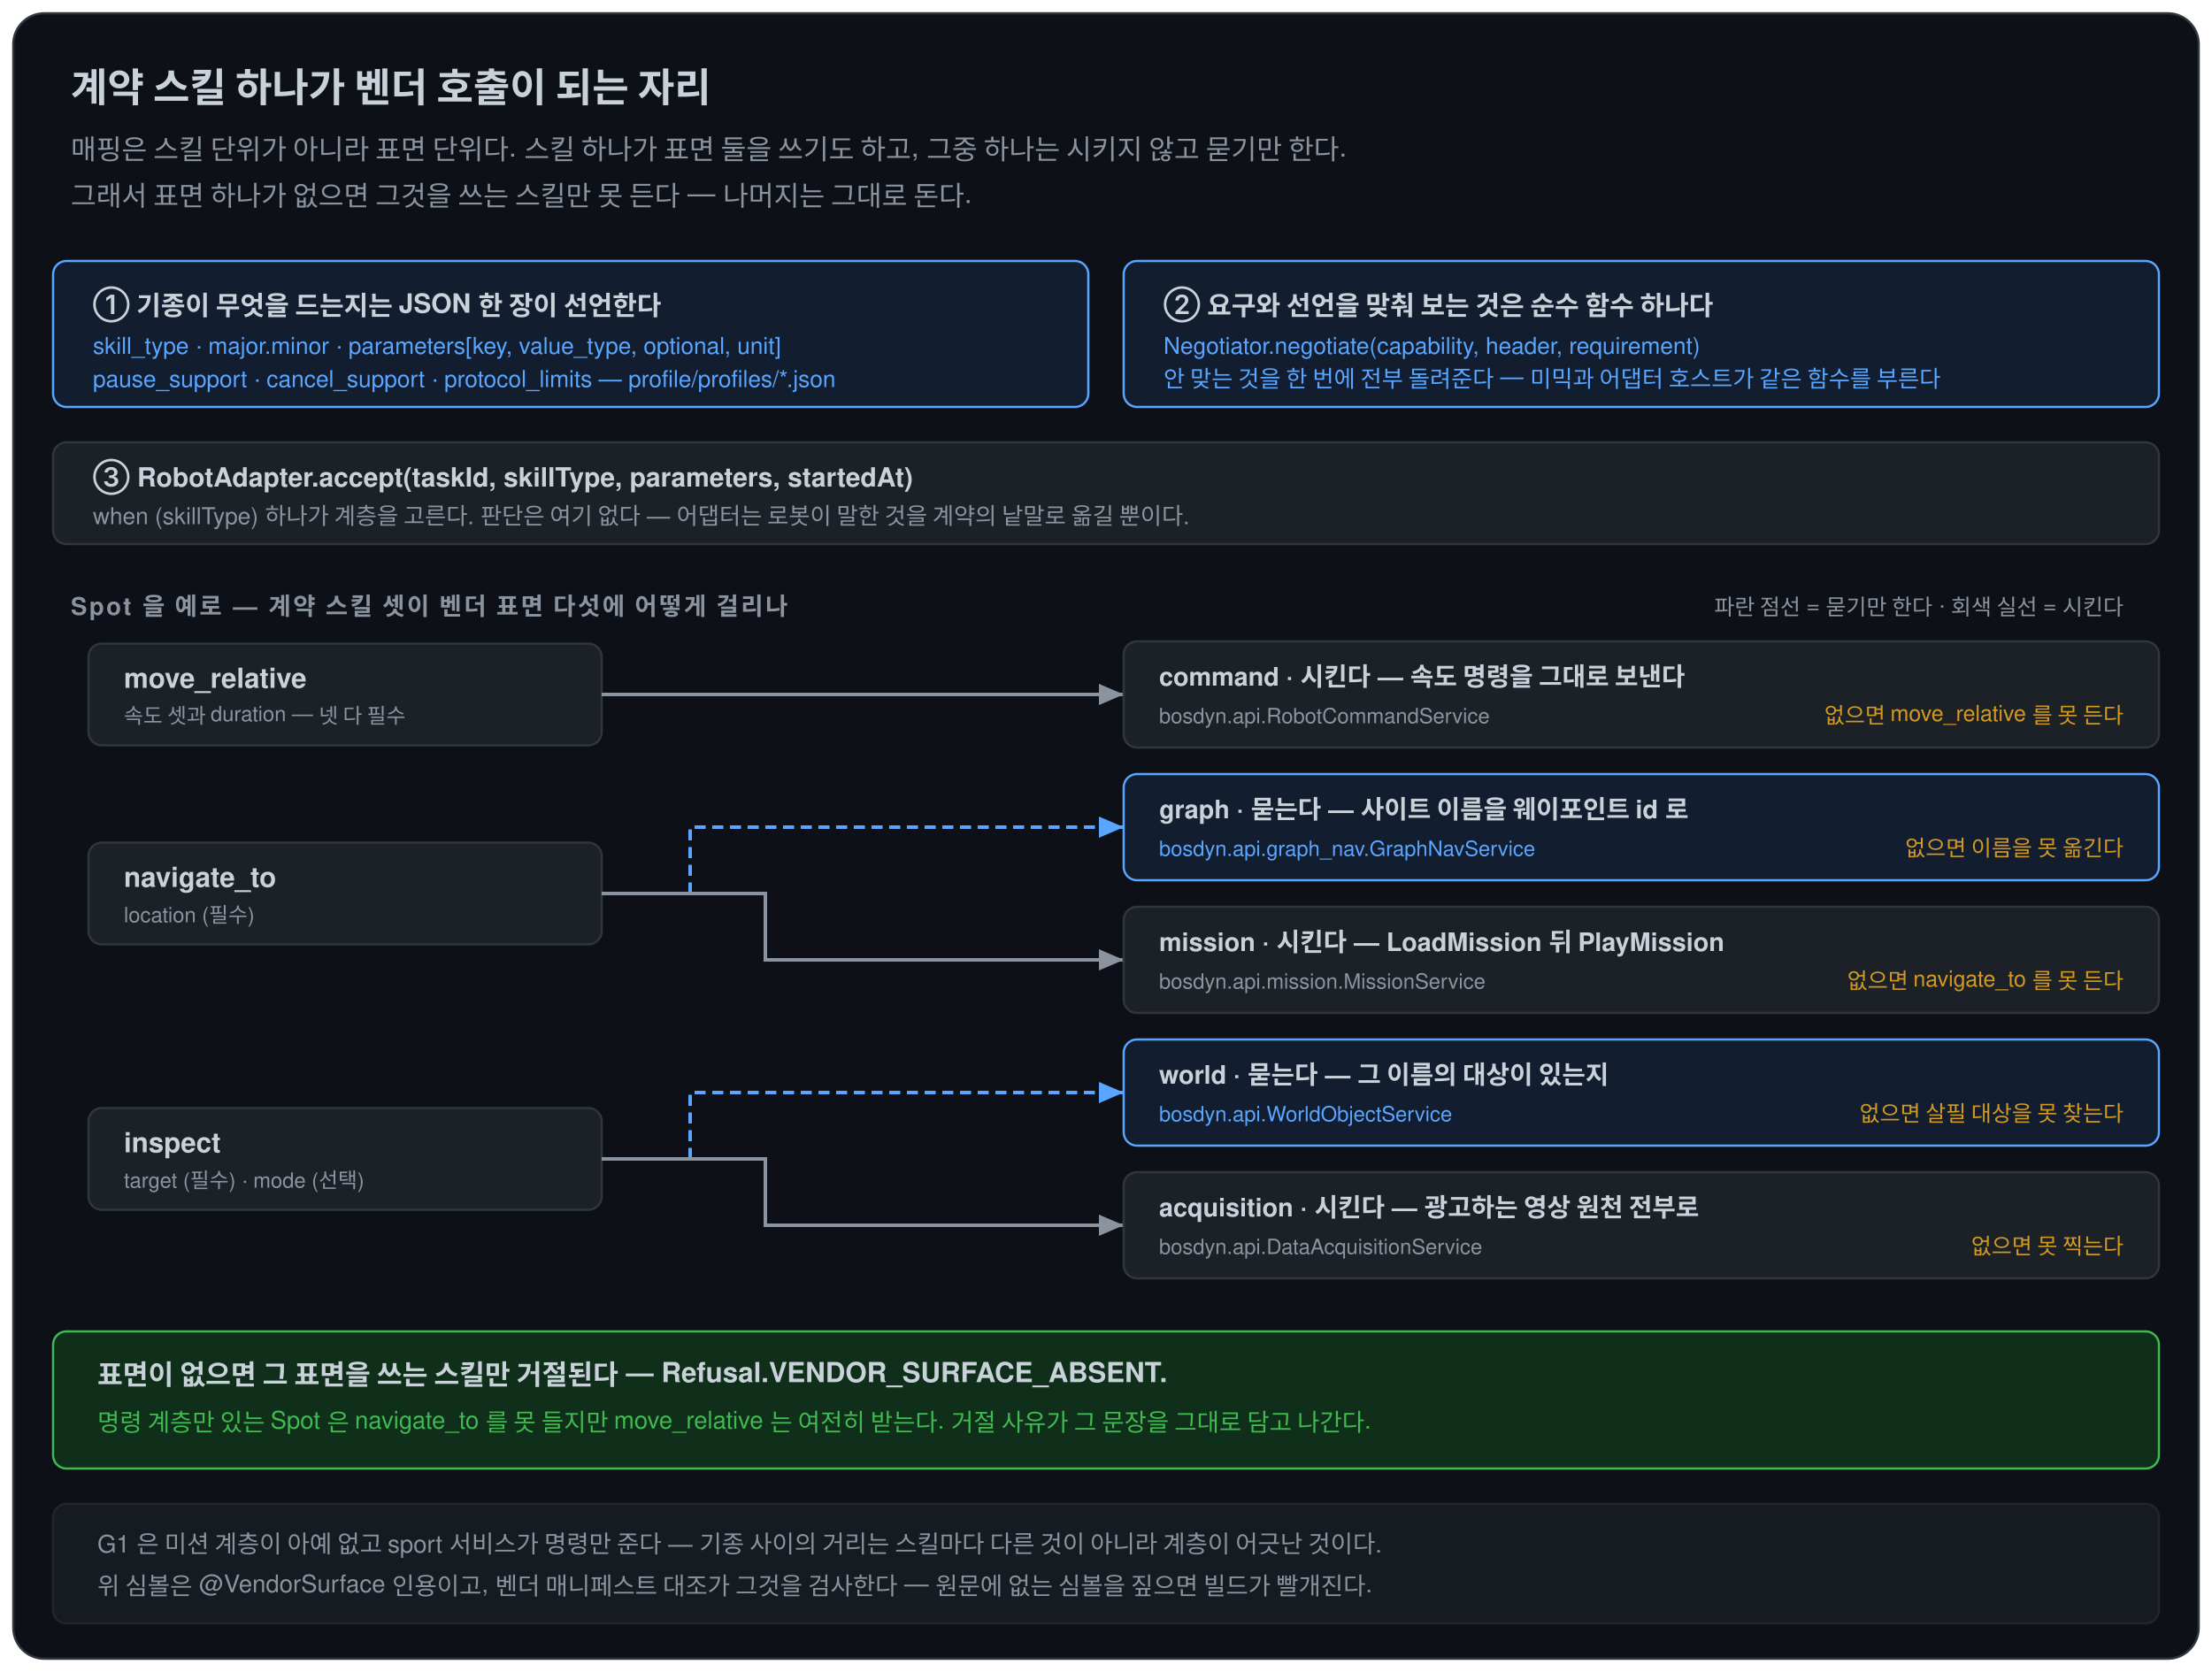
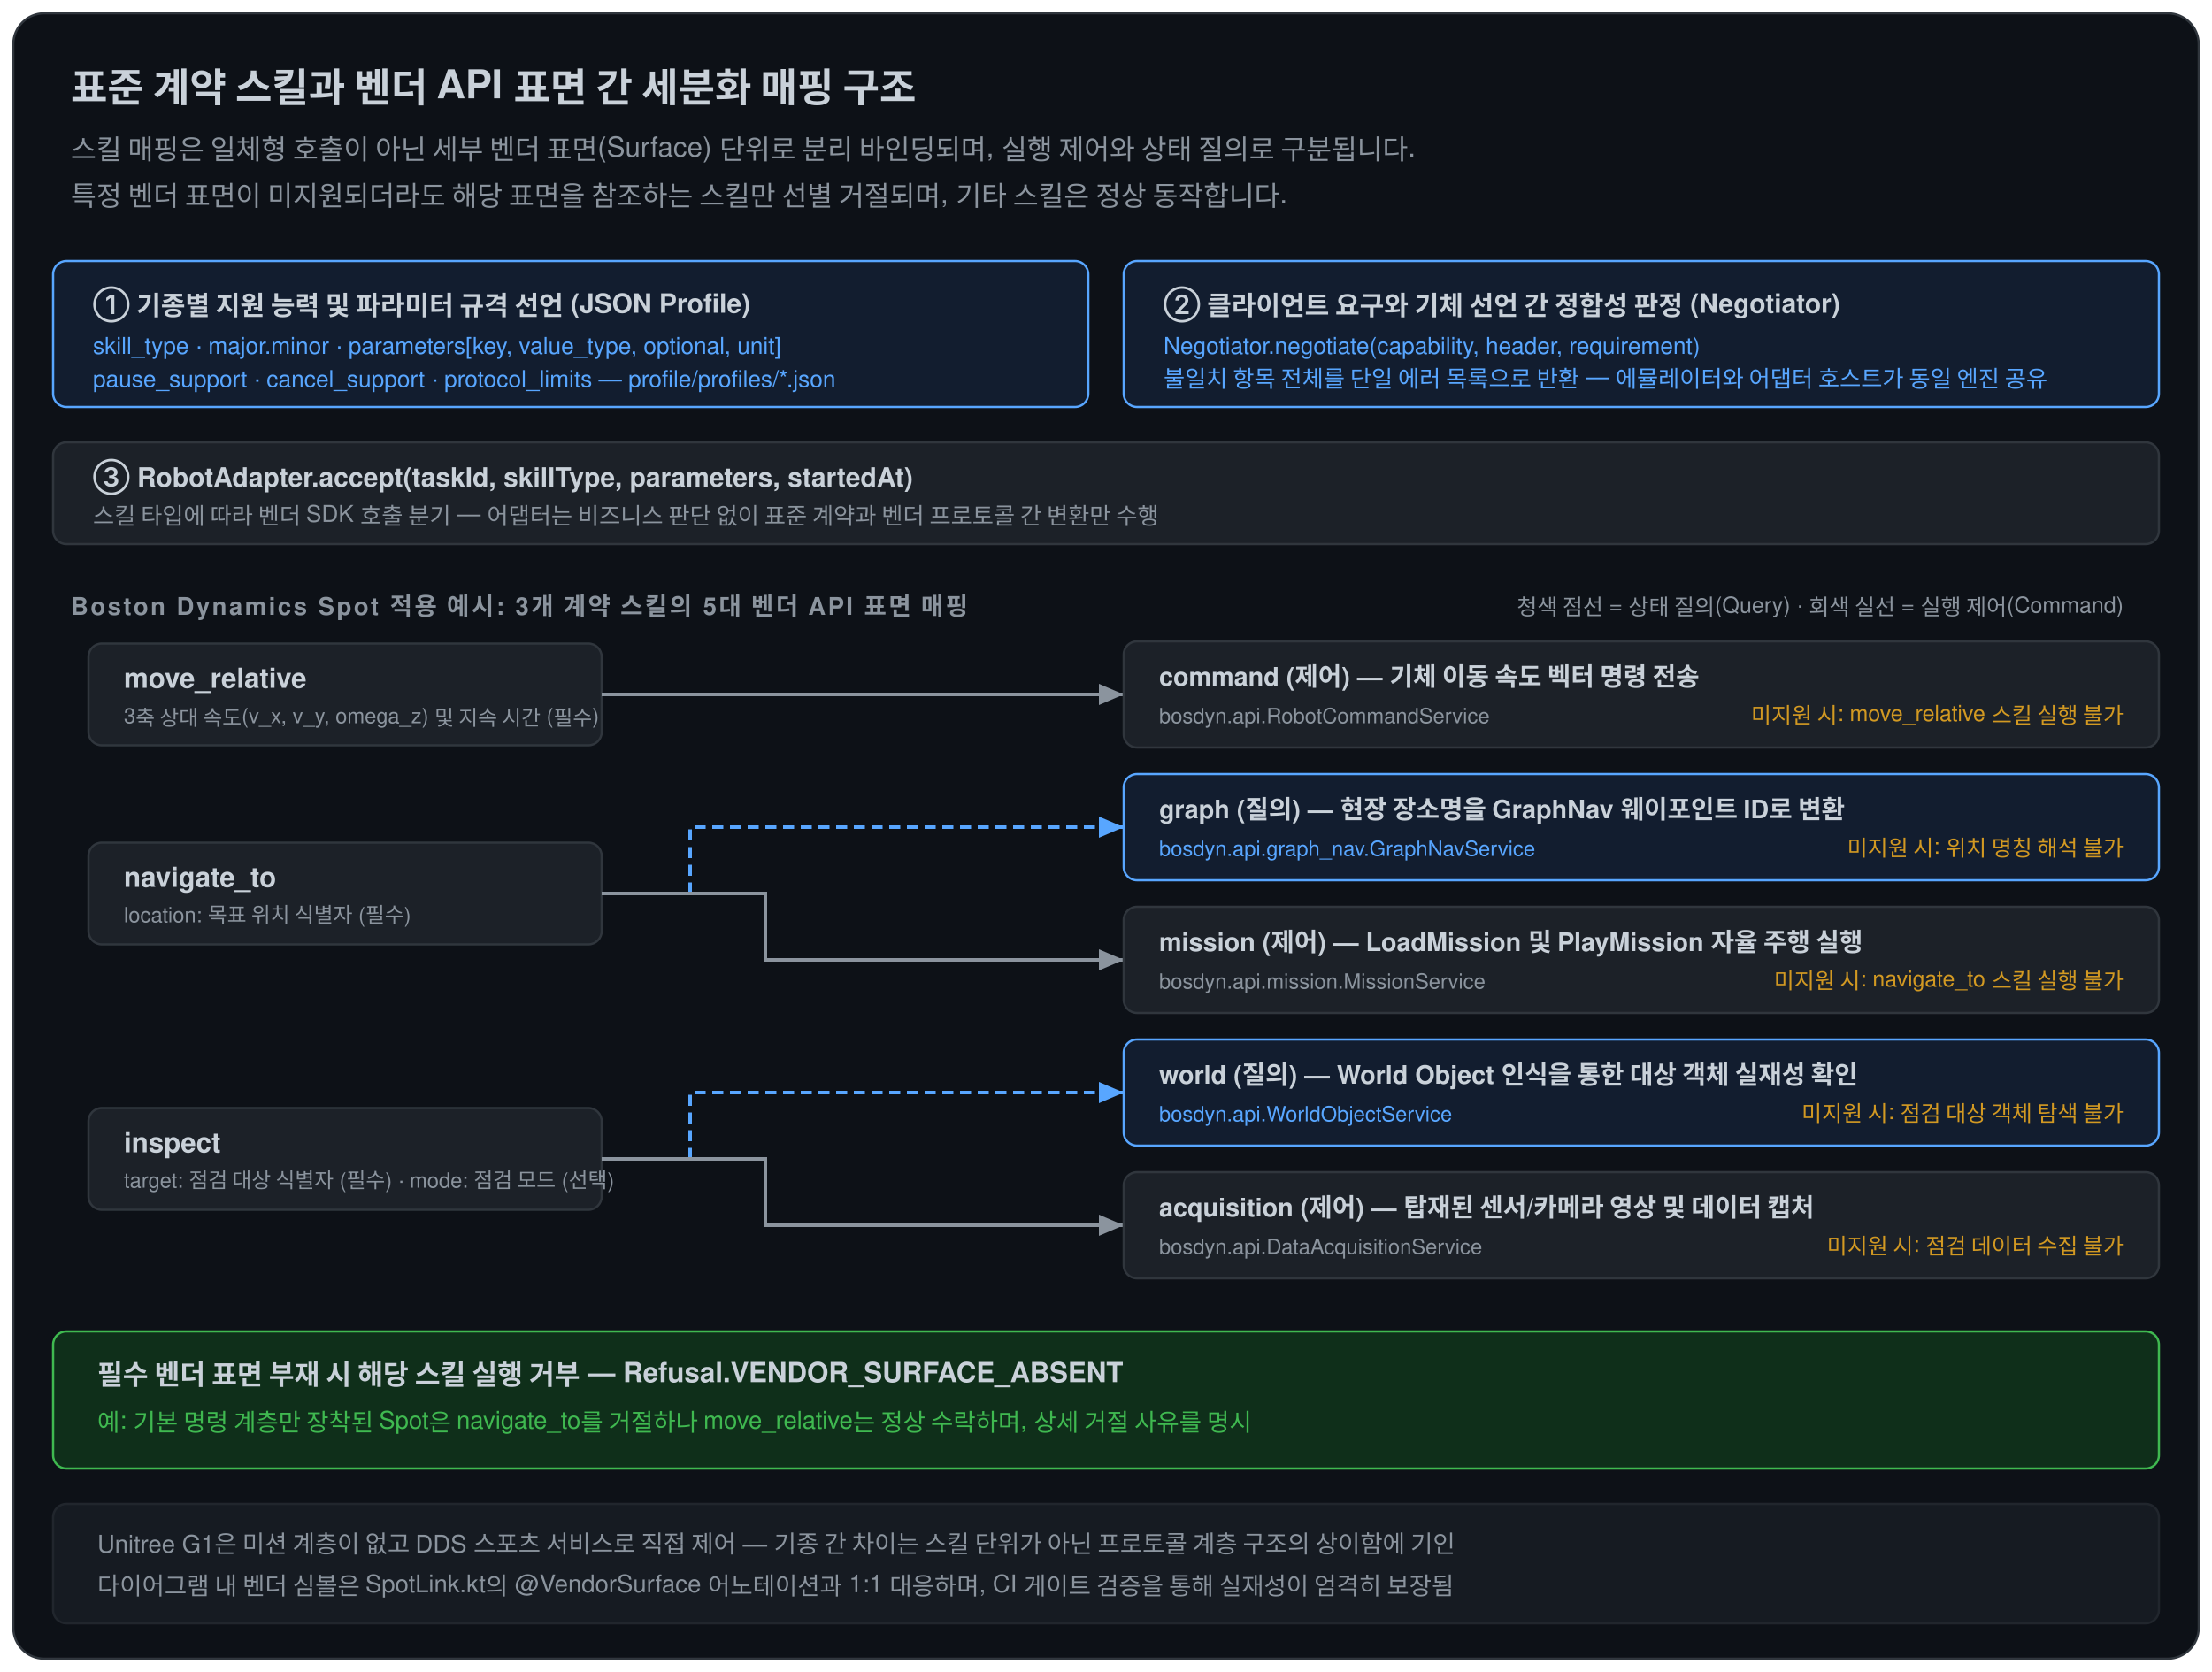
<svg xmlns="http://www.w3.org/2000/svg" width="1000" height="756" viewBox="0 0 1000 756" font-family="Malgun Gothic,Apple SD Gothic Neo,Noto Sans KR,Segoe UI,-apple-system,Helvetica,Arial,sans-serif">
  <defs>
    <marker id="am" markerWidth="9" markerHeight="9" refX="7" refY="3" orient="auto">
      <path d="M0,0 L7,3 L0,6 Z" fill="#8b949e" />
    </marker>
    <marker id="aq" markerWidth="9" markerHeight="9" refX="7" refY="3" orient="auto">
      <path d="M0,0 L7,3 L0,6 Z" fill="#58a6ff" />
    </marker>
  </defs>
  <rect x="6" y="6" width="988" height="744" rx="14" fill="#0d1117" stroke="#30363d" />
-   <text x="32" y="46" font-size="18" font-weight="600" fill="#c9d1d9">계약 스킬 하나가 벤더 호출이 되는 자리</text>
-   <text x="32" y="72" font-size="12.5" fill="#8b949e">매핑은 스킬 단위가 아니라 표면 단위다. 스킬 하나가 표면 둘을 쓰기도 하고, 그중 하나는 시키지 않고 묻기만 한다.</text>
-   <text x="32" y="93" font-size="12.5" fill="#8b949e">그래서 표면 하나가 없으면 그것을 쓰는 스킬만 못 든다 — 나머지는 그대로 돈다.</text>
+   <text x="32" y="46" font-size="18" font-weight="600" fill="#c9d1d9">표준 계약 스킬과 벤더 API 표면 간 세분화 매핑 구조</text>
+   <text x="32" y="72" font-size="12.5" fill="#8b949e">스킬 매핑은 일체형 호출이 아닌 세부 벤더 표면(Surface) 단위로 분리 바인딩되며, 실행 제어와 상태 질의로 구분됩니다.</text>
+   <text x="32" y="93" font-size="12.5" fill="#8b949e">특정 벤더 표면이 미지원되더라도 해당 표면을 참조하는 스킬만 선별 거절되며, 기타 스킬은 정상 동작합니다.</text>
  <rect x="24" y="118" width="468" height="66" rx="6" fill="#121d2f" stroke="#58a6ff" />
-   <text x="42" y="142" font-size="12" font-weight="600" fill="#c9d1d9">① 기종이 무엇을 드는지는 JSON 한 장이 선언한다</text>
+   <text x="42" y="142" font-size="12" font-weight="600" fill="#c9d1d9">① 기종별 지원 능력 및 파라미터 규격 선언 (JSON Profile)</text>
  <text x="42" y="160" font-size="10.5" fill="#58a6ff">skill_type · major.minor · parameters[key, value_type, optional, unit]</text>
  <text x="42" y="175" font-size="10.5" fill="#58a6ff">pause_support · cancel_support · protocol_limits — profile/profiles/*.json</text>
  <rect x="508" y="118" width="468" height="66" rx="6" fill="#121d2f" stroke="#58a6ff" />
-   <text x="526" y="142" font-size="12" font-weight="600" fill="#c9d1d9">② 요구와 선언을 맞춰 보는 것은 순수 함수 하나다</text>
+   <text x="526" y="142" font-size="12" font-weight="600" fill="#c9d1d9">② 클라이언트 요구와 기체 선언 간 정합성 판정 (Negotiator)</text>
  <text x="526" y="160" font-size="10.5" fill="#58a6ff">Negotiator.negotiate(capability, header, requirement)</text>
-   <text x="526" y="175" font-size="10.5" fill="#58a6ff">안 맞는 것을 한 번에 전부 돌려준다 — 미믹과 어댑터 호스트가 같은 함수를 부른다</text>
+   <text x="526" y="175" font-size="10.5" fill="#58a6ff">불일치 항목 전체를 단일 에러 목록으로 반환 — 에뮬레이터와 어댑터 호스트가 동일 엔진 공유</text>
  <rect x="24" y="200" width="952" height="46" rx="6" fill="#1c2128" stroke="#30363d" />
  <text x="42" y="220" font-size="12" font-weight="600" fill="#c9d1d9">③ RobotAdapter.accept(taskId, skillType, parameters, startedAt)</text>
-   <text x="42" y="237" font-size="10.5" fill="#8b949e">when (skillType) 하나가 계층을 고른다. 판단은 여기 없다 — 어댑터는 로봇이 말한 것을 계약의 낱말로 옮길 뿐이다.</text>
-   <text x="32" y="278" font-size="11" font-weight="700" letter-spacing="1" fill="#8b949e">Spot 을 예로 — 계약 스킬 셋이 벤더 표면 다섯에 어떻게 걸리나</text>
-   <text x="960" y="278" font-size="10" text-anchor="end" fill="#8b949e">파란 점선 = 묻기만 한다   ·   회색 실선 = 시킨다</text>
+   <text x="42" y="237" font-size="10.5" fill="#8b949e">스킬 타입에 따라 벤더 SDK 호출 분기 — 어댑터는 비즈니스 판단 없이 표준 계약과 벤더 프로토콜 간 변환만 수행</text>
+   <text x="32" y="278" font-size="11" font-weight="700" letter-spacing="1" fill="#8b949e">Boston Dynamics Spot 적용 예시: 3개 계약 스킬의 5대 벤더 API 표면 매핑</text>
+   <text x="960" y="278" font-size="10" text-anchor="end" fill="#8b949e">청색 점선 = 상태 질의(Query)   ·   회색 실선 = 실행 제어(Command)</text>
  <rect x="40" y="291" width="232" height="46" rx="6" fill="#1c2128" stroke="#30363d" />
  <text x="56" y="311" font-size="12.5" font-weight="600" fill="#c9d1d9">move_relative</text>
-   <text x="56" y="327" font-size="9.5" fill="#8b949e">속도 셋과 duration — 넷 다 필수</text>
+   <text x="56" y="327" font-size="9.5" fill="#8b949e">3축 상대 속도(v_x, v_y, omega_z) 및 지속 시간 (필수)</text>
  <polyline points="272,314 312,314 312,314 508,314" fill="none" stroke="#8b949e" stroke-width="1.6" marker-end="url(#am)" />
  <rect x="40" y="381" width="232" height="46" rx="6" fill="#1c2128" stroke="#30363d" />
  <text x="56" y="401" font-size="12.5" font-weight="600" fill="#c9d1d9">navigate_to</text>
-   <text x="56" y="417" font-size="9.5" fill="#8b949e">location (필수)</text>
+   <text x="56" y="417" font-size="9.5" fill="#8b949e">location: 목표 위치 식별자 (필수)</text>
  <polyline points="272,404 312,404 312,374 508,374" fill="none" stroke="#58a6ff" stroke-width="1.6" stroke-dasharray="5 3" marker-end="url(#aq)" />
  <polyline points="272,404 346,404 346,434 508,434" fill="none" stroke="#8b949e" stroke-width="1.6" marker-end="url(#am)" />
  <rect x="40" y="501" width="232" height="46" rx="6" fill="#1c2128" stroke="#30363d" />
  <text x="56" y="521" font-size="12.5" font-weight="600" fill="#c9d1d9">inspect</text>
-   <text x="56" y="537" font-size="9.5" fill="#8b949e">target (필수) · mode (선택)</text>
+   <text x="56" y="537" font-size="9.5" fill="#8b949e">target: 점검 대상 식별자 (필수) · mode: 점검 모드 (선택)</text>
  <polyline points="272,524 312,524 312,494 508,494" fill="none" stroke="#58a6ff" stroke-width="1.6" stroke-dasharray="5 3" marker-end="url(#aq)" />
  <polyline points="272,524 346,524 346,554 508,554" fill="none" stroke="#8b949e" stroke-width="1.6" marker-end="url(#am)" />
  <rect x="508" y="290" width="468" height="48" rx="6" fill="#1c2128" stroke="#30363d" />
-   <text x="524" y="310" font-size="11.5" font-weight="600" fill="#c9d1d9">command  ·  시킨다 — 속도 명령을 그대로 보낸다</text>
+   <text x="524" y="310" font-size="11.5" font-weight="600" fill="#c9d1d9">command (제어) — 기체 이동 속도 벡터 명령 전송</text>
  <text x="524" y="327" font-size="9.5" fill="#8b949e">bosdyn.api.RobotCommandService</text>
-   <text x="960" y="327" font-size="10" text-anchor="end" fill="#d29922">없으면 move_relative 를 못 든다</text>
+   <text x="960" y="327" font-size="10" text-anchor="end" fill="#d29922">미지원 시: move_relative 스킬 실행 불가</text>
  <rect x="508" y="350" width="468" height="48" rx="6" fill="#121d2f" stroke="#58a6ff" />
-   <text x="524" y="370" font-size="11.5" font-weight="600" fill="#c9d1d9">graph  ·  묻는다 — 사이트 이름을 웨이포인트 id 로</text>
+   <text x="524" y="370" font-size="11.5" font-weight="600" fill="#c9d1d9">graph (질의) — 현장 장소명을 GraphNav 웨이포인트 ID로 변환</text>
  <text x="524" y="387" font-size="9.5" fill="#58a6ff">bosdyn.api.graph_nav.GraphNavService</text>
-   <text x="960" y="387" font-size="10" text-anchor="end" fill="#d29922">없으면 이름을 못 옮긴다</text>
+   <text x="960" y="387" font-size="10" text-anchor="end" fill="#d29922">미지원 시: 위치 명칭 해석 불가</text>
  <rect x="508" y="410" width="468" height="48" rx="6" fill="#1c2128" stroke="#30363d" />
-   <text x="524" y="430" font-size="11.5" font-weight="600" fill="#c9d1d9">mission  ·  시킨다 — LoadMission 뒤 PlayMission</text>
+   <text x="524" y="430" font-size="11.5" font-weight="600" fill="#c9d1d9">mission (제어) — LoadMission 및 PlayMission 자율 주행 실행</text>
  <text x="524" y="447" font-size="9.5" fill="#8b949e">bosdyn.api.mission.MissionService</text>
-   <text x="960" y="447" font-size="10" text-anchor="end" fill="#d29922">없으면 navigate_to 를 못 든다</text>
+   <text x="960" y="447" font-size="10" text-anchor="end" fill="#d29922">미지원 시: navigate_to 스킬 실행 불가</text>
  <rect x="508" y="470" width="468" height="48" rx="6" fill="#121d2f" stroke="#58a6ff" />
-   <text x="524" y="490" font-size="11.5" font-weight="600" fill="#c9d1d9">world  ·  묻는다 — 그 이름의 대상이 있는지</text>
+   <text x="524" y="490" font-size="11.5" font-weight="600" fill="#c9d1d9">world (질의) — World Object 인식을 통한 대상 객체 실재성 확인</text>
  <text x="524" y="507" font-size="9.5" fill="#58a6ff">bosdyn.api.WorldObjectService</text>
-   <text x="960" y="507" font-size="10" text-anchor="end" fill="#d29922">없으면 살필 대상을 못 찾는다</text>
+   <text x="960" y="507" font-size="10" text-anchor="end" fill="#d29922">미지원 시: 점검 대상 객체 탐색 불가</text>
  <rect x="508" y="530" width="468" height="48" rx="6" fill="#1c2128" stroke="#30363d" />
-   <text x="524" y="550" font-size="11.5" font-weight="600" fill="#c9d1d9">acquisition  ·  시킨다 — 광고하는 영상 원천 전부로</text>
+   <text x="524" y="550" font-size="11.5" font-weight="600" fill="#c9d1d9">acquisition (제어) — 탑재된 센서/카메라 영상 및 데이터 캡처</text>
  <text x="524" y="567" font-size="9.5" fill="#8b949e">bosdyn.api.DataAcquisitionService</text>
-   <text x="960" y="567" font-size="10" text-anchor="end" fill="#d29922">없으면 못 찍는다</text>
+   <text x="960" y="567" font-size="10" text-anchor="end" fill="#d29922">미지원 시: 점검 데이터 수집 불가</text>
  <rect x="24" y="602" width="952" height="62" rx="6" fill="#0f2f1a" stroke="#3fb950" />
-   <text x="44" y="626" font-size="12.5" font-weight="600" fill="#c9d1d9">표면이 없으면 그 표면을 쓰는 스킬만 거절된다 — Refusal.VENDOR_SURFACE_ABSENT.</text>
-   <text x="44" y="647" font-size="11" fill="#3fb950">명령 계층만 있는 Spot 은 navigate_to 를 못 들지만 move_relative 는 여전히 받는다. 거절 사유가 그 문장을 그대로 담고 나간다.</text>
+   <text x="44" y="626" font-size="12.5" font-weight="600" fill="#c9d1d9">필수 벤더 표면 부재 시 해당 스킬 실행 거부 — Refusal.VENDOR_SURFACE_ABSENT</text>
+   <text x="44" y="647" font-size="11" fill="#3fb950">예: 기본 명령 계층만 장착된 Spot은 navigate_to를 거절하나 move_relative는 정상 수락하며, 상세 거절 사유를 명시</text>
  <rect x="24" y="680" width="952" height="54" rx="6" fill="#161b22" stroke="#21262d" />
-   <text x="44" y="702" font-size="11" fill="#8b949e">G1 은 미션 계층이 아예 없고 sport 서비스가 명령만 준다 — 기종 사이의 거리는 스킬마다 다른 것이 아니라 계층이 어긋난 것이다.</text>
-   <text x="44" y="721" font-size="11" fill="#8b949e">위 심볼은 @VendorSurface 인용이고, 벤더 매니페스트 대조가 그것을 검사한다 — 원문에 없는 심볼을 짚으면 빌드가 빨개진다.</text>
+   <text x="44" y="702" font-size="11" fill="#8b949e">Unitree G1은 미션 계층이 없고 DDS 스포츠 서비스로 직접 제어 — 기종 간 차이는 스킬 단위가 아닌 프로토콜 계층 구조의 상이함에 기인</text>
+   <text x="44" y="721" font-size="11" fill="#8b949e">다이어그램 내 벤더 심볼은 SpotLink.kt의 @VendorSurface 어노테이션과 1:1 대응하며, CI 게이트 검증을 통해 실재성이 엄격히 보장됨</text>
</svg>
